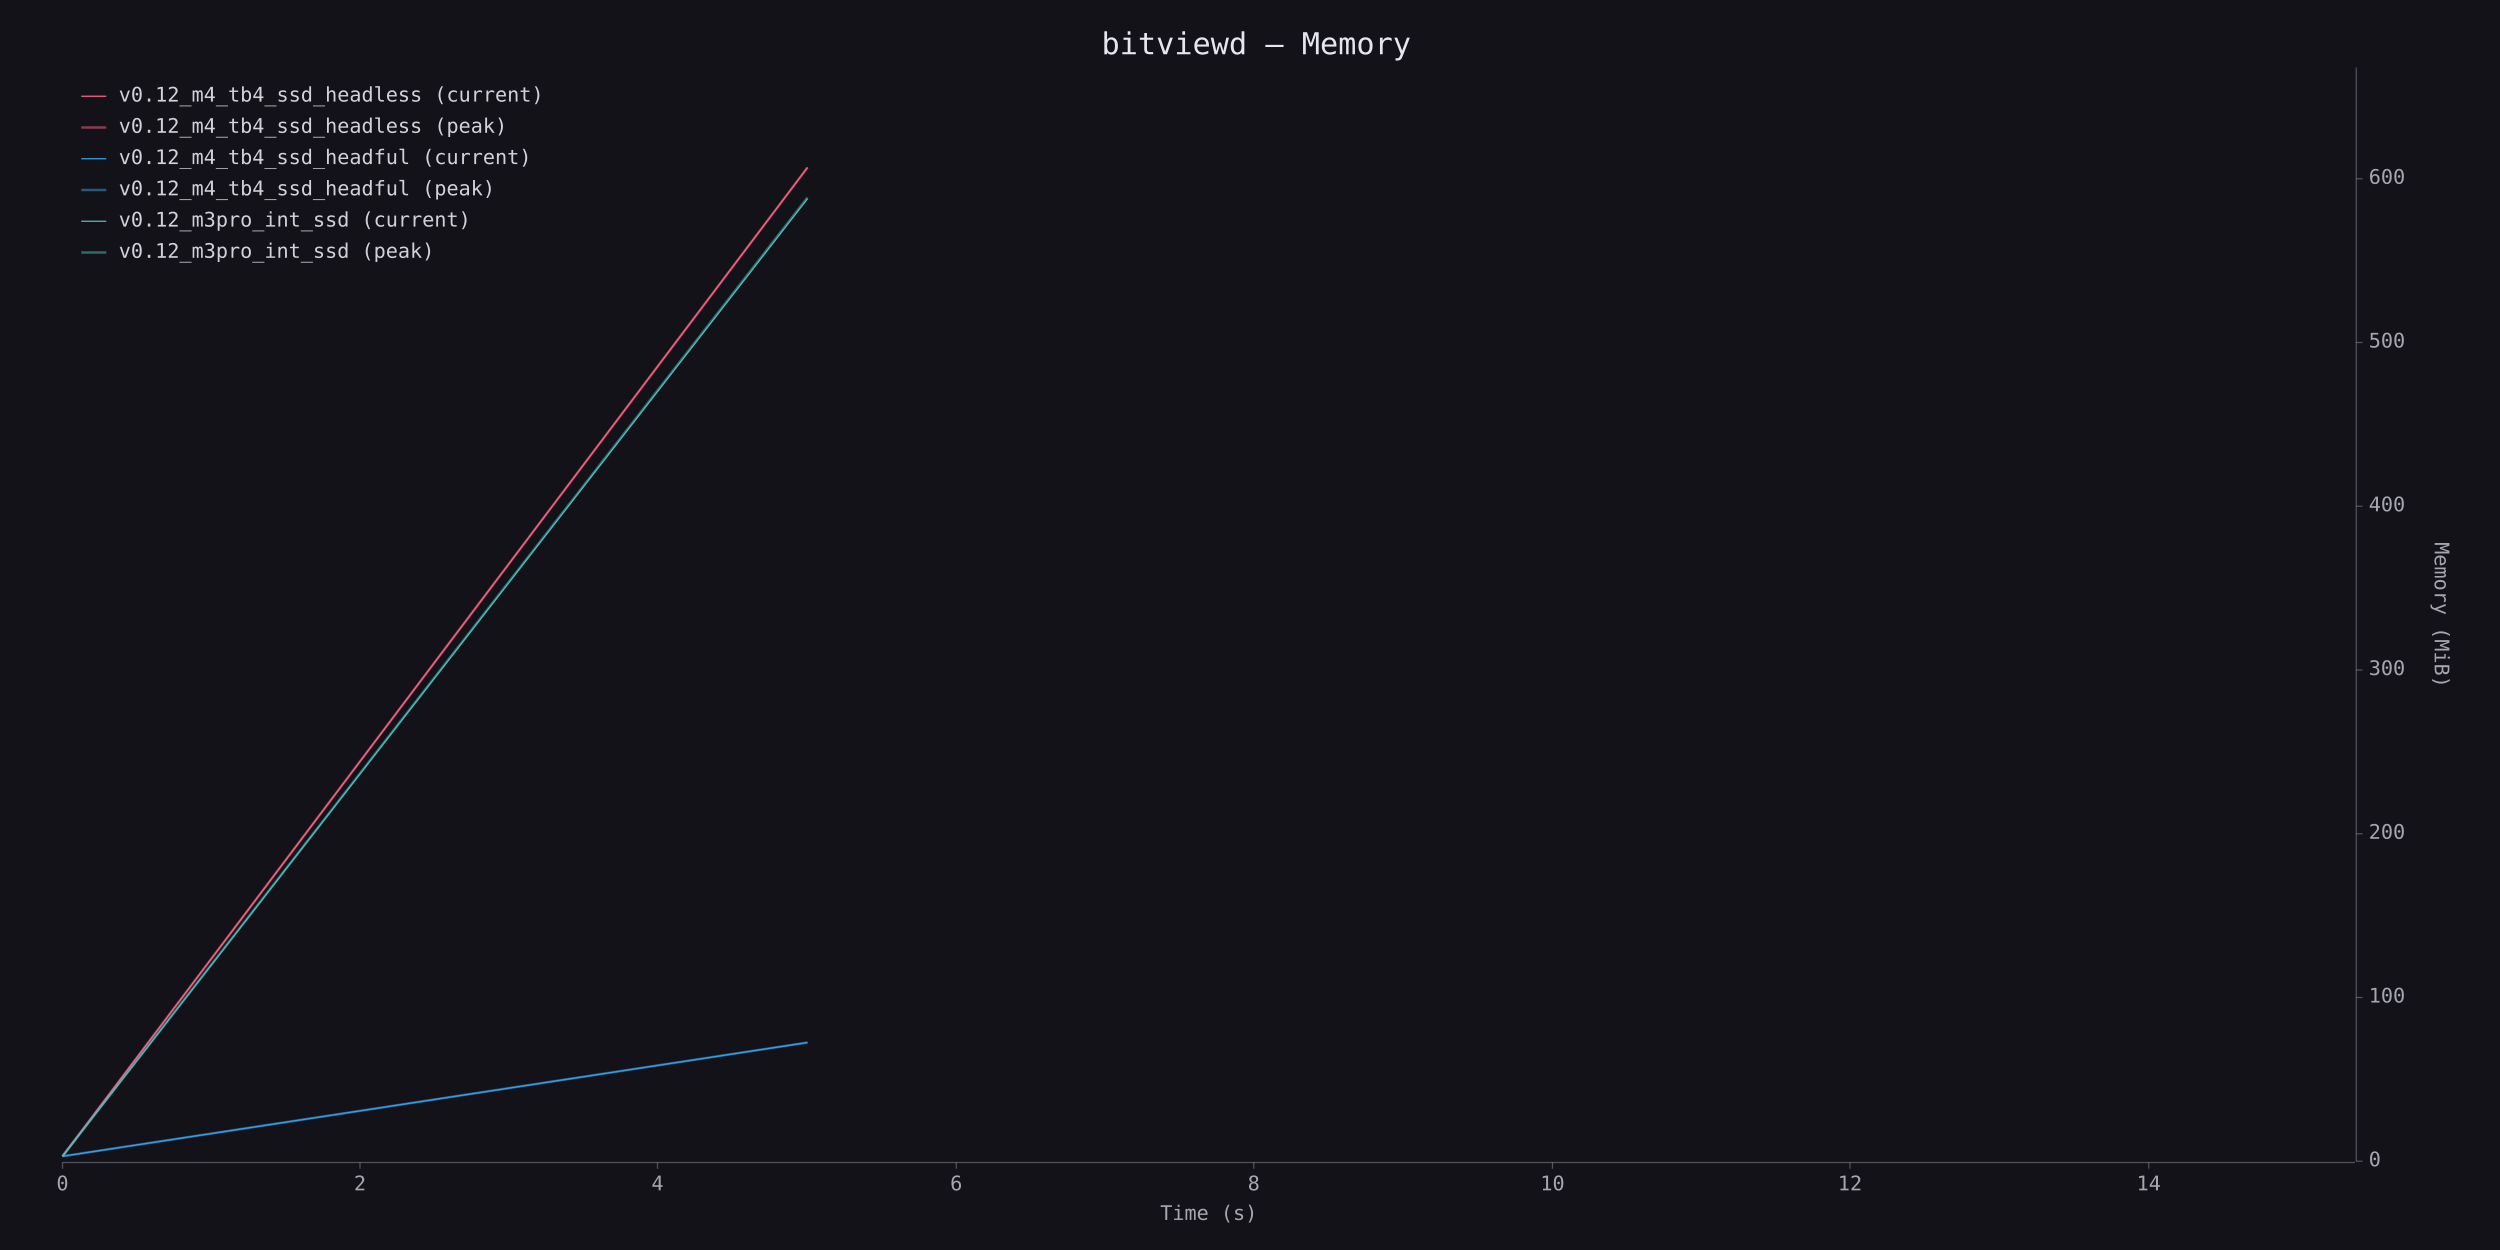
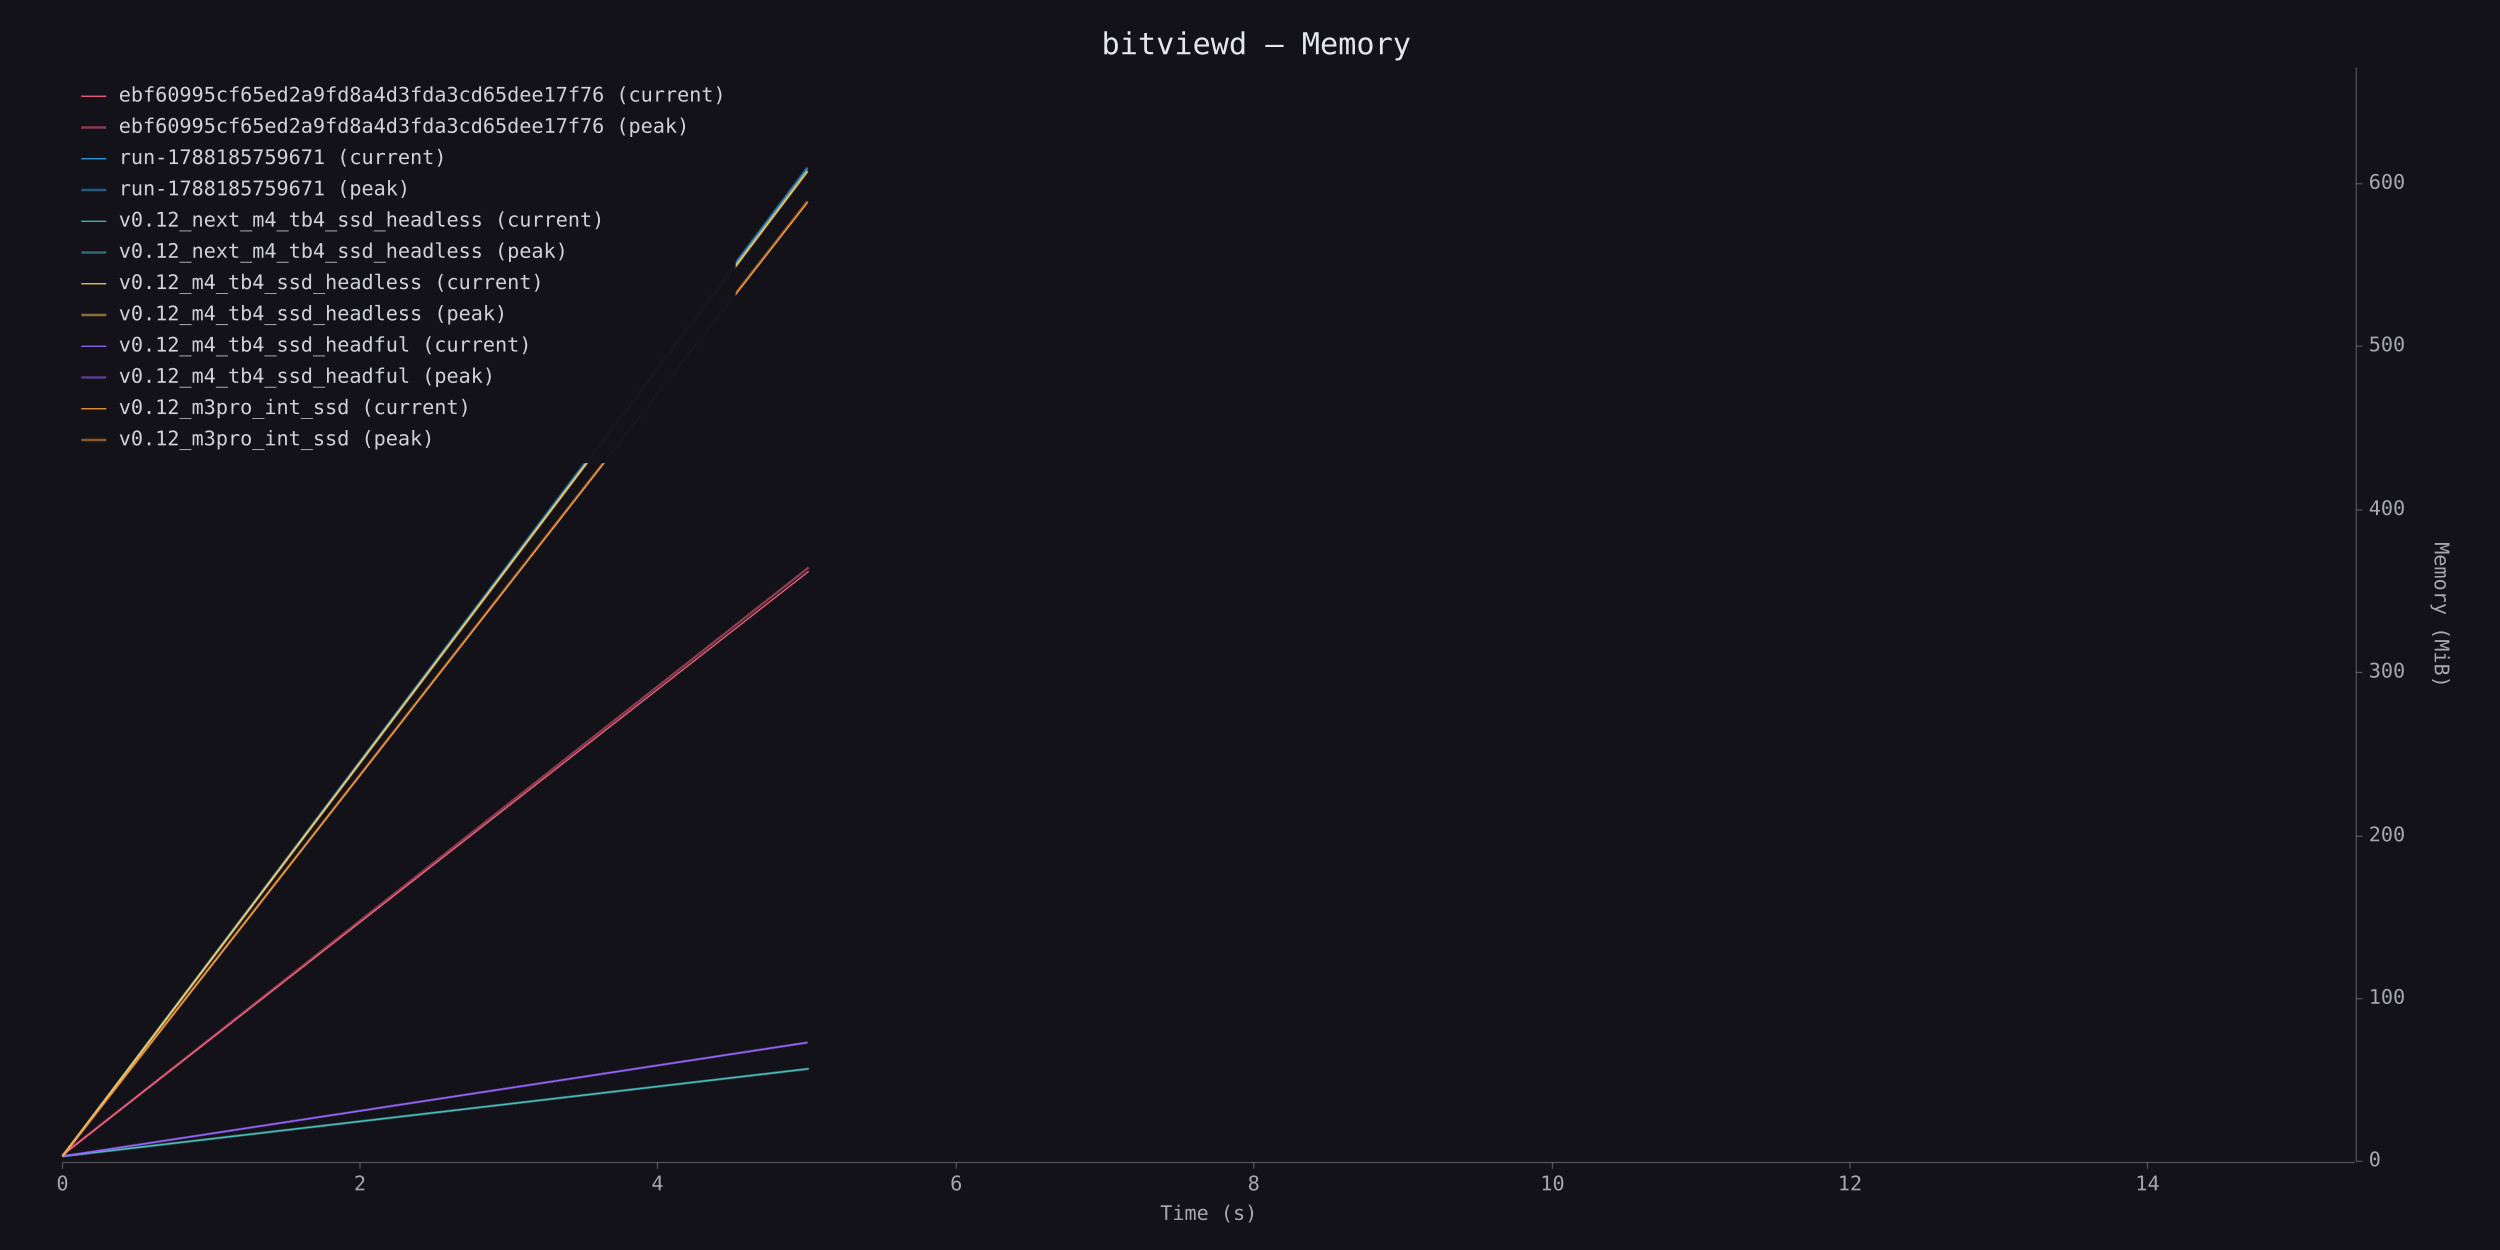
<svg xmlns="http://www.w3.org/2000/svg" width="2000" height="1000" viewBox="0 0 2000 1000">
  <rect x="0" y="0" width="2000" height="1000" opacity="1" fill="#121218" stroke="none" />
  <text x="1005" y="25" dy="0.76em" text-anchor="middle" font-family="monospace" font-size="24.194" opacity="1" fill="#E6E6F0">
bitviewd — Memory
</text>
  <text x="967" y="980" dy="-0.5ex" text-anchor="middle" font-family="monospace" font-size="16.129" opacity="0.7" fill="#E6E6F0">
Time (s)
</text>
  <text x="1960" y="492" dy="0.76em" text-anchor="middle" font-family="monospace" font-size="16.129" opacity="0.7" fill="#E6E6F0" transform="rotate(90, 1960, 492)">
Memory (MiB)
</text>
  <polyline fill="none" opacity="0.3" stroke="#E6E6F0" stroke-width="1" points="50,930 1884,930 " />
  <text x="50" y="940" dy="0.76em" text-anchor="middle" font-family="monospace" font-size="16.129" opacity="0.7" fill="#E6E6F0">
0
</text>
  <polyline fill="none" opacity="0.3" stroke="#E6E6F0" stroke-width="1" points="50,930 50,935 " />
  <text x="288" y="940" dy="0.76em" text-anchor="middle" font-family="monospace" font-size="16.129" opacity="0.7" fill="#E6E6F0">
2
</text>
  <polyline fill="none" opacity="0.3" stroke="#E6E6F0" stroke-width="1" points="288,930 288,935 " />
  <text x="526" y="940" dy="0.76em" text-anchor="middle" font-family="monospace" font-size="16.129" opacity="0.7" fill="#E6E6F0">
4
</text>
  <polyline fill="none" opacity="0.3" stroke="#E6E6F0" stroke-width="1" points="526,930 526,935 " />
  <text x="765" y="940" dy="0.76em" text-anchor="middle" font-family="monospace" font-size="16.129" opacity="0.7" fill="#E6E6F0">
6
</text>
  <polyline fill="none" opacity="0.3" stroke="#E6E6F0" stroke-width="1" points="765,930 765,935 " />
  <text x="1003" y="940" dy="0.76em" text-anchor="middle" font-family="monospace" font-size="16.129" opacity="0.7" fill="#E6E6F0">
8
</text>
  <polyline fill="none" opacity="0.3" stroke="#E6E6F0" stroke-width="1" points="1003,930 1003,935 " />
  <text x="1242" y="940" dy="0.76em" text-anchor="middle" font-family="monospace" font-size="16.129" opacity="0.7" fill="#E6E6F0">
10
</text>
  <polyline fill="none" opacity="0.3" stroke="#E6E6F0" stroke-width="1" points="1242,930 1242,935 " />
  <text x="1480" y="940" dy="0.76em" text-anchor="middle" font-family="monospace" font-size="16.129" opacity="0.7" fill="#E6E6F0">
12
</text>
  <polyline fill="none" opacity="0.3" stroke="#E6E6F0" stroke-width="1" points="1480,930 1480,935 " />
-   <text x="1719" y="940" dy="0.76em" text-anchor="middle" font-family="monospace" font-size="16.129" opacity="0.7" fill="#E6E6F0">
+   <text x="1718" y="940" dy="0.76em" text-anchor="middle" font-family="monospace" font-size="16.129" opacity="0.7" fill="#E6E6F0">
14
</text>
-   <polyline fill="none" opacity="0.3" stroke="#E6E6F0" stroke-width="1" points="1719,930 1719,935 " />
+   <polyline fill="none" opacity="0.3" stroke="#E6E6F0" stroke-width="1" points="1718,930 1718,935 " />
  <polyline fill="none" opacity="0.3" stroke="#E6E6F0" stroke-width="1" points="1885,54 1885,929 " />
  <text x="1895" y="929" dy="0.5ex" text-anchor="start" font-family="monospace" font-size="16.129" opacity="0.7" fill="#E6E6F0">
0
</text>
  <polyline fill="none" opacity="0.3" stroke="#E6E6F0" stroke-width="1" points="1885,929 1890,929 " />
-   <text x="1895" y="798" dy="0.5ex" text-anchor="start" font-family="monospace" font-size="16.129" opacity="0.7" fill="#E6E6F0">
+   <text x="1895" y="799" dy="0.5ex" text-anchor="start" font-family="monospace" font-size="16.129" opacity="0.7" fill="#E6E6F0">
100
</text>
-   <polyline fill="none" opacity="0.3" stroke="#E6E6F0" stroke-width="1" points="1885,798 1890,798 " />
-   <text x="1895" y="667" dy="0.5ex" text-anchor="start" font-family="monospace" font-size="16.129" opacity="0.7" fill="#E6E6F0">
+   <polyline fill="none" opacity="0.3" stroke="#E6E6F0" stroke-width="1" points="1885,799 1890,799 " />
+   <text x="1895" y="669" dy="0.5ex" text-anchor="start" font-family="monospace" font-size="16.129" opacity="0.7" fill="#E6E6F0">
200
</text>
-   <polyline fill="none" opacity="0.3" stroke="#E6E6F0" stroke-width="1" points="1885,667 1890,667 " />
-   <text x="1895" y="536" dy="0.5ex" text-anchor="start" font-family="monospace" font-size="16.129" opacity="0.7" fill="#E6E6F0">
+   <polyline fill="none" opacity="0.3" stroke="#E6E6F0" stroke-width="1" points="1885,669 1890,669 " />
+   <text x="1895" y="538" dy="0.5ex" text-anchor="start" font-family="monospace" font-size="16.129" opacity="0.7" fill="#E6E6F0">
300
</text>
-   <polyline fill="none" opacity="0.3" stroke="#E6E6F0" stroke-width="1" points="1885,536 1890,536 " />
-   <text x="1895" y="405" dy="0.5ex" text-anchor="start" font-family="monospace" font-size="16.129" opacity="0.7" fill="#E6E6F0">
+   <polyline fill="none" opacity="0.3" stroke="#E6E6F0" stroke-width="1" points="1885,538 1890,538 " />
+   <text x="1895" y="408" dy="0.5ex" text-anchor="start" font-family="monospace" font-size="16.129" opacity="0.7" fill="#E6E6F0">
400
</text>
-   <polyline fill="none" opacity="0.3" stroke="#E6E6F0" stroke-width="1" points="1885,405 1890,405 " />
-   <text x="1895" y="274" dy="0.5ex" text-anchor="start" font-family="monospace" font-size="16.129" opacity="0.7" fill="#E6E6F0">
+   <polyline fill="none" opacity="0.3" stroke="#E6E6F0" stroke-width="1" points="1885,408 1890,408 " />
+   <text x="1895" y="277" dy="0.5ex" text-anchor="start" font-family="monospace" font-size="16.129" opacity="0.7" fill="#E6E6F0">
500
</text>
-   <polyline fill="none" opacity="0.3" stroke="#E6E6F0" stroke-width="1" points="1885,274 1890,274 " />
-   <text x="1895" y="143" dy="0.5ex" text-anchor="start" font-family="monospace" font-size="16.129" opacity="0.7" fill="#E6E6F0">
+   <polyline fill="none" opacity="0.3" stroke="#E6E6F0" stroke-width="1" points="1885,277 1890,277 " />
+   <text x="1895" y="147" dy="0.5ex" text-anchor="start" font-family="monospace" font-size="16.129" opacity="0.7" fill="#E6E6F0">
600
</text>
-   <polyline fill="none" opacity="0.3" stroke="#E6E6F0" stroke-width="1" points="1885,143 1890,143 " />
-   <polyline fill="none" opacity="1" stroke="#FF6384" stroke-width="1" points="50,925 646,134 " />
-   <polyline fill="none" opacity="0.5" stroke="#FF6384" stroke-width="2" points="50,925 646,134 " />
-   <polyline fill="none" opacity="1" stroke="#36A2EB" stroke-width="1" points="50,925 646,834 " />
-   <polyline fill="none" opacity="0.5" stroke="#36A2EB" stroke-width="2" points="50,925 646,834 " />
-   <polyline fill="none" opacity="1" stroke="#4BC0C0" stroke-width="1" points="50,925 646,159 " />
-   <polyline fill="none" opacity="0.5" stroke="#4BC0C0" stroke-width="2" points="50,925 646,158 " />
-   <rect x="55" y="59" width="388" height="161" opacity="0.98" fill="#121218" stroke="none" />
-   <rect x="55" y="59" width="388" height="161" opacity="1" fill="none" stroke="#121218" />
+   <polyline fill="none" opacity="0.3" stroke="#E6E6F0" stroke-width="1" points="1885,147 1890,147 " />
+   <polyline fill="none" opacity="1" stroke="#FF6384" stroke-width="1" points="50,924 647,457 " />
+   <polyline fill="none" opacity="0.5" stroke="#FF6384" stroke-width="2" points="50,924 647,454 " />
+   <polyline fill="none" opacity="1" stroke="#36A2EB" stroke-width="1" points="50,925 646,135 " />
+   <polyline fill="none" opacity="0.5" stroke="#36A2EB" stroke-width="2" points="50,925 646,134 " />
+   <polyline fill="none" opacity="1" stroke="#4BC0C0" stroke-width="1" points="50,925 647,855 " />
+   <polyline fill="none" opacity="0.5" stroke="#4BC0C0" stroke-width="2" points="50,925 647,855 " />
+   <polyline fill="none" opacity="1" stroke="#FFCE56" stroke-width="1" points="50,925 646,137 " />
+   <polyline fill="none" opacity="0.5" stroke="#FFCE56" stroke-width="2" points="50,925 646,137 " />
+   <polyline fill="none" opacity="1" stroke="#9966FF" stroke-width="1" points="50,925 646,834 " />
+   <polyline fill="none" opacity="0.5" stroke="#9966FF" stroke-width="2" points="50,925 646,834 " />
+   <polyline fill="none" opacity="1" stroke="#FF9F40" stroke-width="1" points="50,925 646,162 " />
+   <polyline fill="none" opacity="0.5" stroke="#FF9F40" stroke-width="2" points="50,925 646,161 " />
+   <rect x="55" y="59" width="533" height="311" opacity="0.98" fill="#121218" stroke="none" />
+   <rect x="55" y="59" width="533" height="311" opacity="1" fill="none" stroke="#121218" />
  <text x="95" y="69" dy="0.76em" text-anchor="start" font-family="monospace" font-size="16.129" opacity="0.9" fill="#E6E6F0">
+ ebf60995cf65ed2a9fd8a4d3fda3cd65dee17f76 (current)
+ </text>
+   <text x="95" y="94" dy="0.76em" text-anchor="start" font-family="monospace" font-size="16.129" opacity="0.9" fill="#E6E6F0">
+ ebf60995cf65ed2a9fd8a4d3fda3cd65dee17f76 (peak)
+ </text>
+   <text x="95" y="119" dy="0.76em" text-anchor="start" font-family="monospace" font-size="16.129" opacity="0.9" fill="#E6E6F0">
+ run-1788185759671 (current)
+ </text>
+   <text x="95" y="144" dy="0.76em" text-anchor="start" font-family="monospace" font-size="16.129" opacity="0.9" fill="#E6E6F0">
+ run-1788185759671 (peak)
+ </text>
+   <text x="95" y="169" dy="0.76em" text-anchor="start" font-family="monospace" font-size="16.129" opacity="0.9" fill="#E6E6F0">
+ v0.12_next_m4_tb4_ssd_headless (current)
+ </text>
+   <text x="95" y="194" dy="0.76em" text-anchor="start" font-family="monospace" font-size="16.129" opacity="0.9" fill="#E6E6F0">
+ v0.12_next_m4_tb4_ssd_headless (peak)
+ </text>
+   <text x="95" y="219" dy="0.76em" text-anchor="start" font-family="monospace" font-size="16.129" opacity="0.9" fill="#E6E6F0">
v0.12_m4_tb4_ssd_headless (current)
</text>
-   <text x="95" y="94" dy="0.76em" text-anchor="start" font-family="monospace" font-size="16.129" opacity="0.9" fill="#E6E6F0">
+   <text x="95" y="244" dy="0.76em" text-anchor="start" font-family="monospace" font-size="16.129" opacity="0.9" fill="#E6E6F0">
v0.12_m4_tb4_ssd_headless (peak)
</text>
-   <text x="95" y="119" dy="0.76em" text-anchor="start" font-family="monospace" font-size="16.129" opacity="0.9" fill="#E6E6F0">
+   <text x="95" y="269" dy="0.76em" text-anchor="start" font-family="monospace" font-size="16.129" opacity="0.9" fill="#E6E6F0">
v0.12_m4_tb4_ssd_headful (current)
</text>
-   <text x="95" y="144" dy="0.76em" text-anchor="start" font-family="monospace" font-size="16.129" opacity="0.9" fill="#E6E6F0">
+   <text x="95" y="294" dy="0.76em" text-anchor="start" font-family="monospace" font-size="16.129" opacity="0.9" fill="#E6E6F0">
v0.12_m4_tb4_ssd_headful (peak)
</text>
-   <text x="95" y="169" dy="0.76em" text-anchor="start" font-family="monospace" font-size="16.129" opacity="0.9" fill="#E6E6F0">
+   <text x="95" y="319" dy="0.76em" text-anchor="start" font-family="monospace" font-size="16.129" opacity="0.9" fill="#E6E6F0">
v0.12_m3pro_int_ssd (current)
</text>
-   <text x="95" y="194" dy="0.76em" text-anchor="start" font-family="monospace" font-size="16.129" opacity="0.9" fill="#E6E6F0">
+   <text x="95" y="344" dy="0.76em" text-anchor="start" font-family="monospace" font-size="16.129" opacity="0.9" fill="#E6E6F0">
v0.12_m3pro_int_ssd (peak)
</text>
  <polyline fill="none" opacity="1" stroke="#FF6384" stroke-width="1" points="65,77 85,77 " />
  <polyline fill="none" opacity="0.5" stroke="#FF6384" stroke-width="2" points="65,102 75,102 85,102 " />
  <polyline fill="none" opacity="1" stroke="#36A2EB" stroke-width="1" points="65,127 85,127 " />
  <polyline fill="none" opacity="0.5" stroke="#36A2EB" stroke-width="2" points="65,152 75,152 85,152 " />
  <polyline fill="none" opacity="1" stroke="#4BC0C0" stroke-width="1" points="65,177 85,177 " />
  <polyline fill="none" opacity="0.5" stroke="#4BC0C0" stroke-width="2" points="65,202 75,202 85,202 " />
+   <polyline fill="none" opacity="1" stroke="#FFCE56" stroke-width="1" points="65,227 85,227 " />
+   <polyline fill="none" opacity="0.5" stroke="#FFCE56" stroke-width="2" points="65,252 75,252 85,252 " />
+   <polyline fill="none" opacity="1" stroke="#9966FF" stroke-width="1" points="65,277 85,277 " />
+   <polyline fill="none" opacity="0.5" stroke="#9966FF" stroke-width="2" points="65,302 75,302 85,302 " />
+   <polyline fill="none" opacity="1" stroke="#FF9F40" stroke-width="1" points="65,327 85,327 " />
+   <polyline fill="none" opacity="0.5" stroke="#FF9F40" stroke-width="2" points="65,352 75,352 85,352 " />
</svg>
